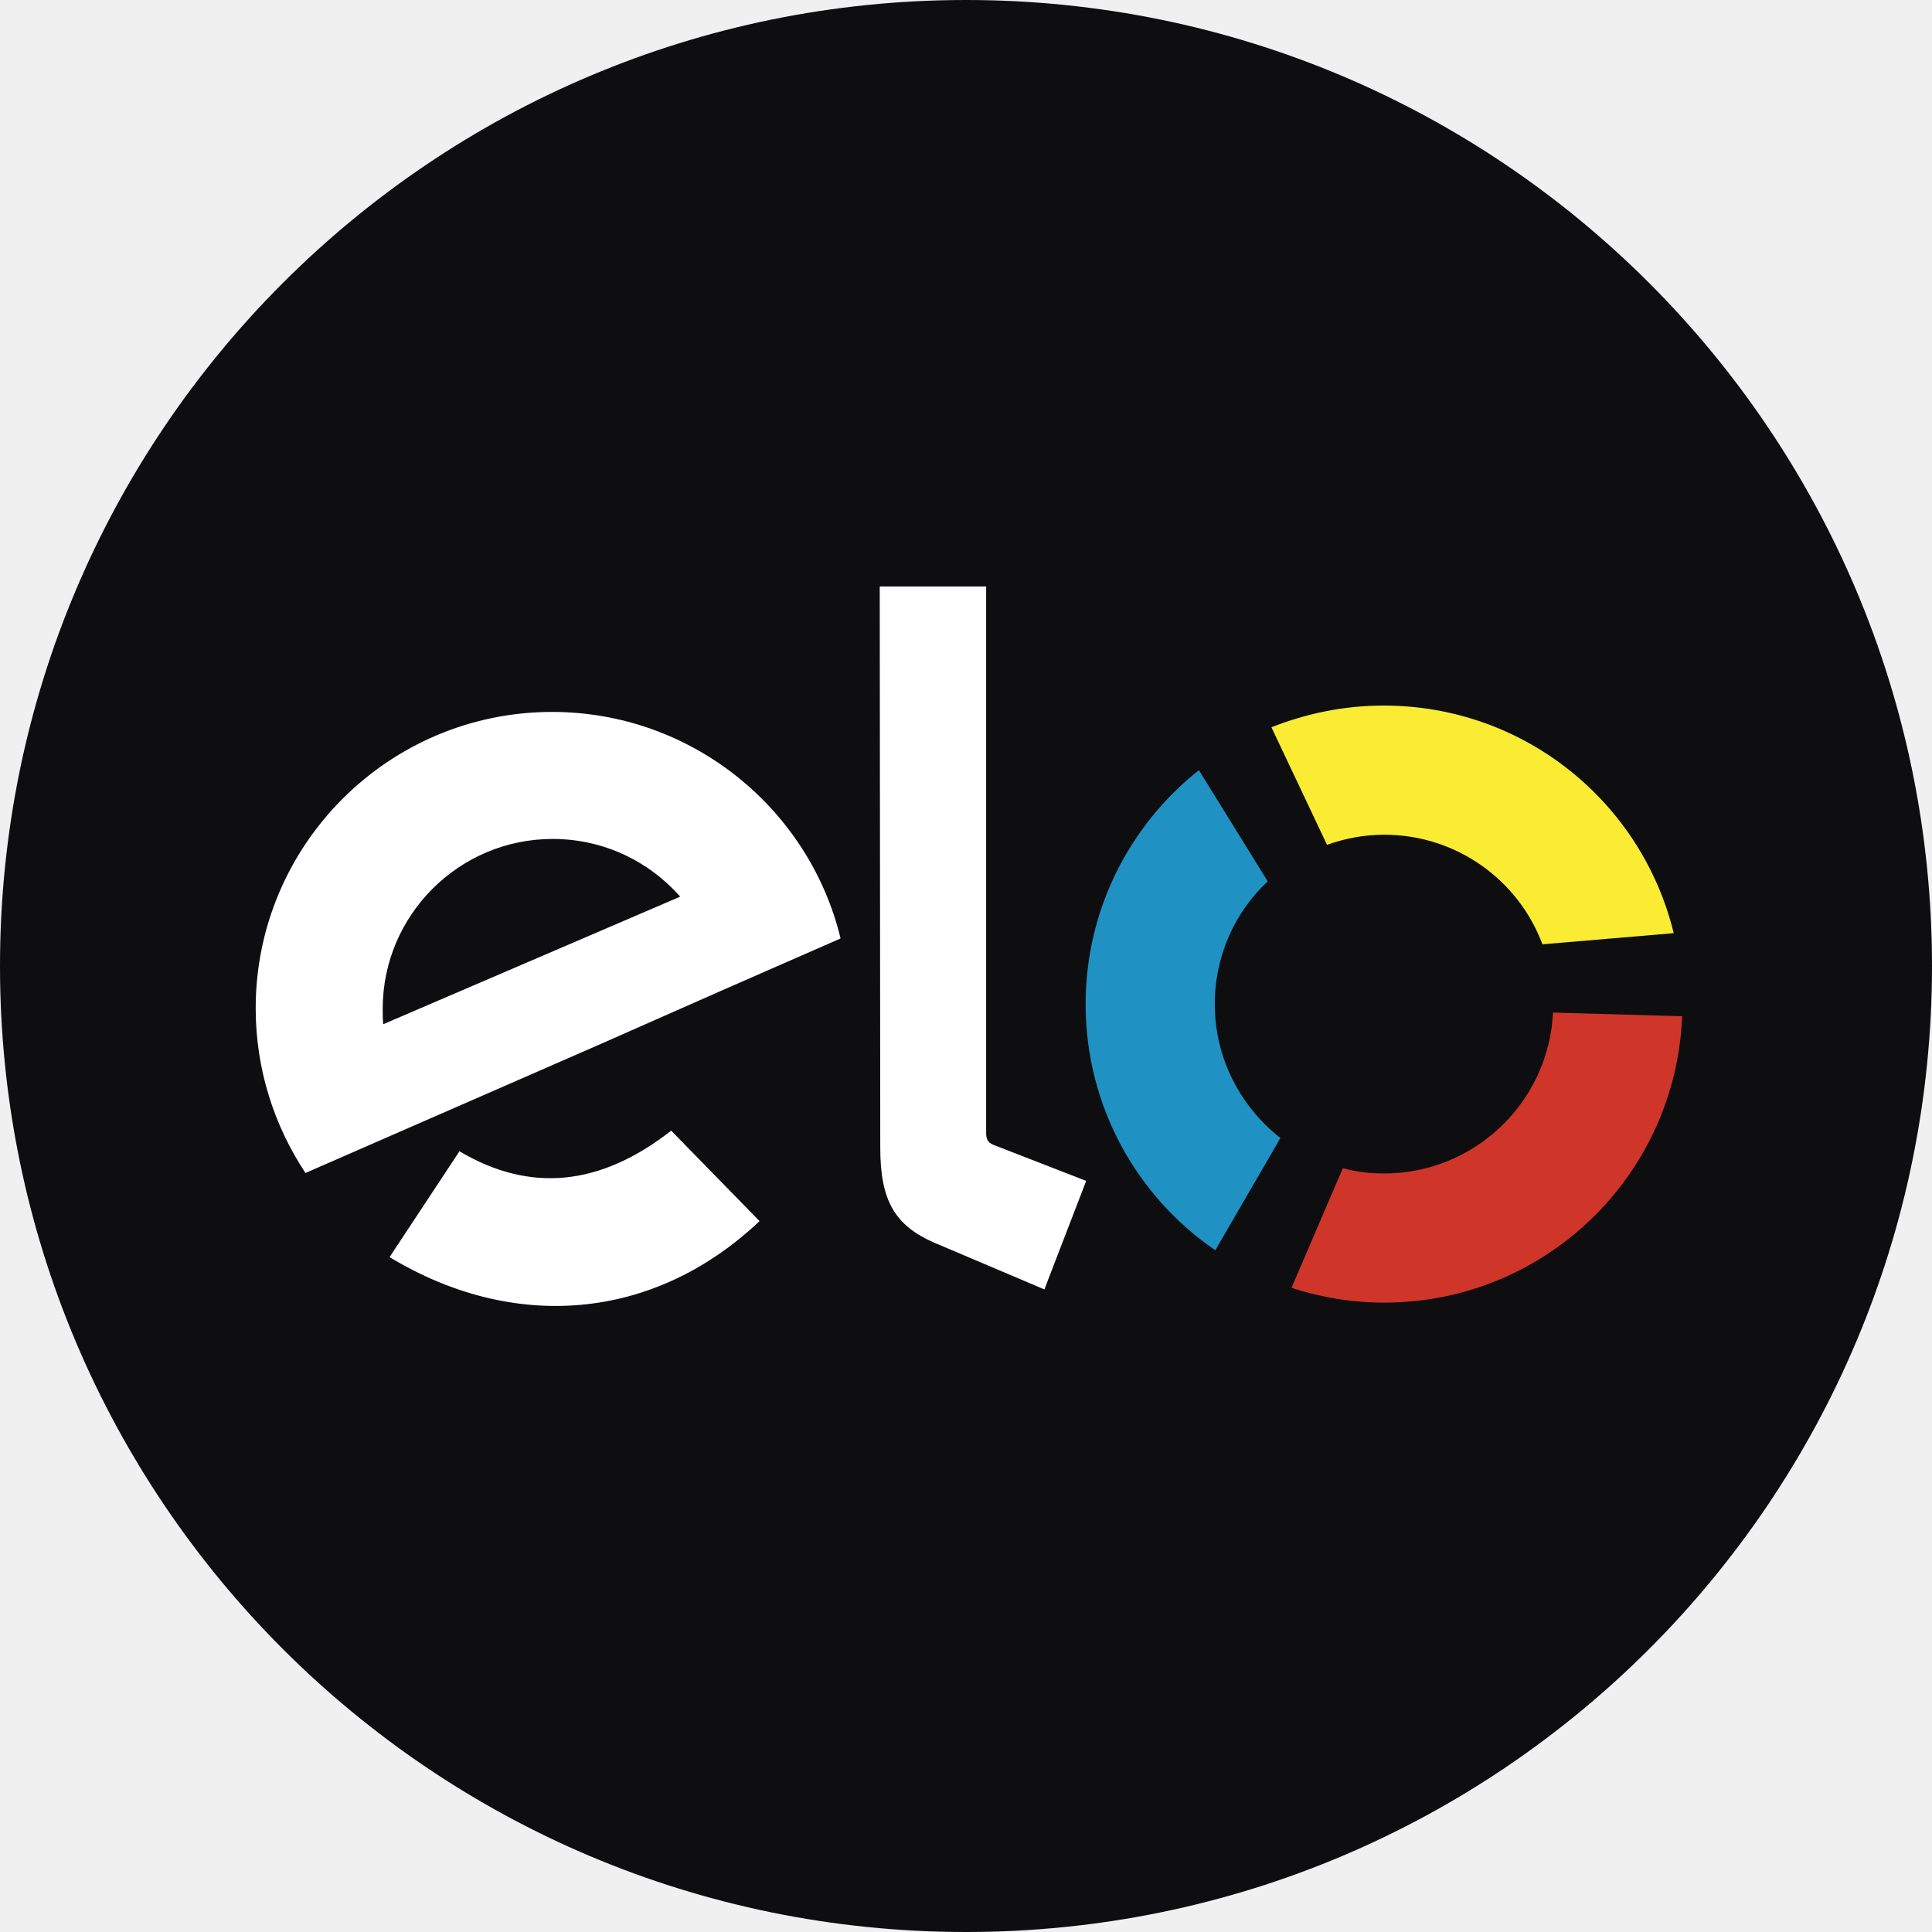
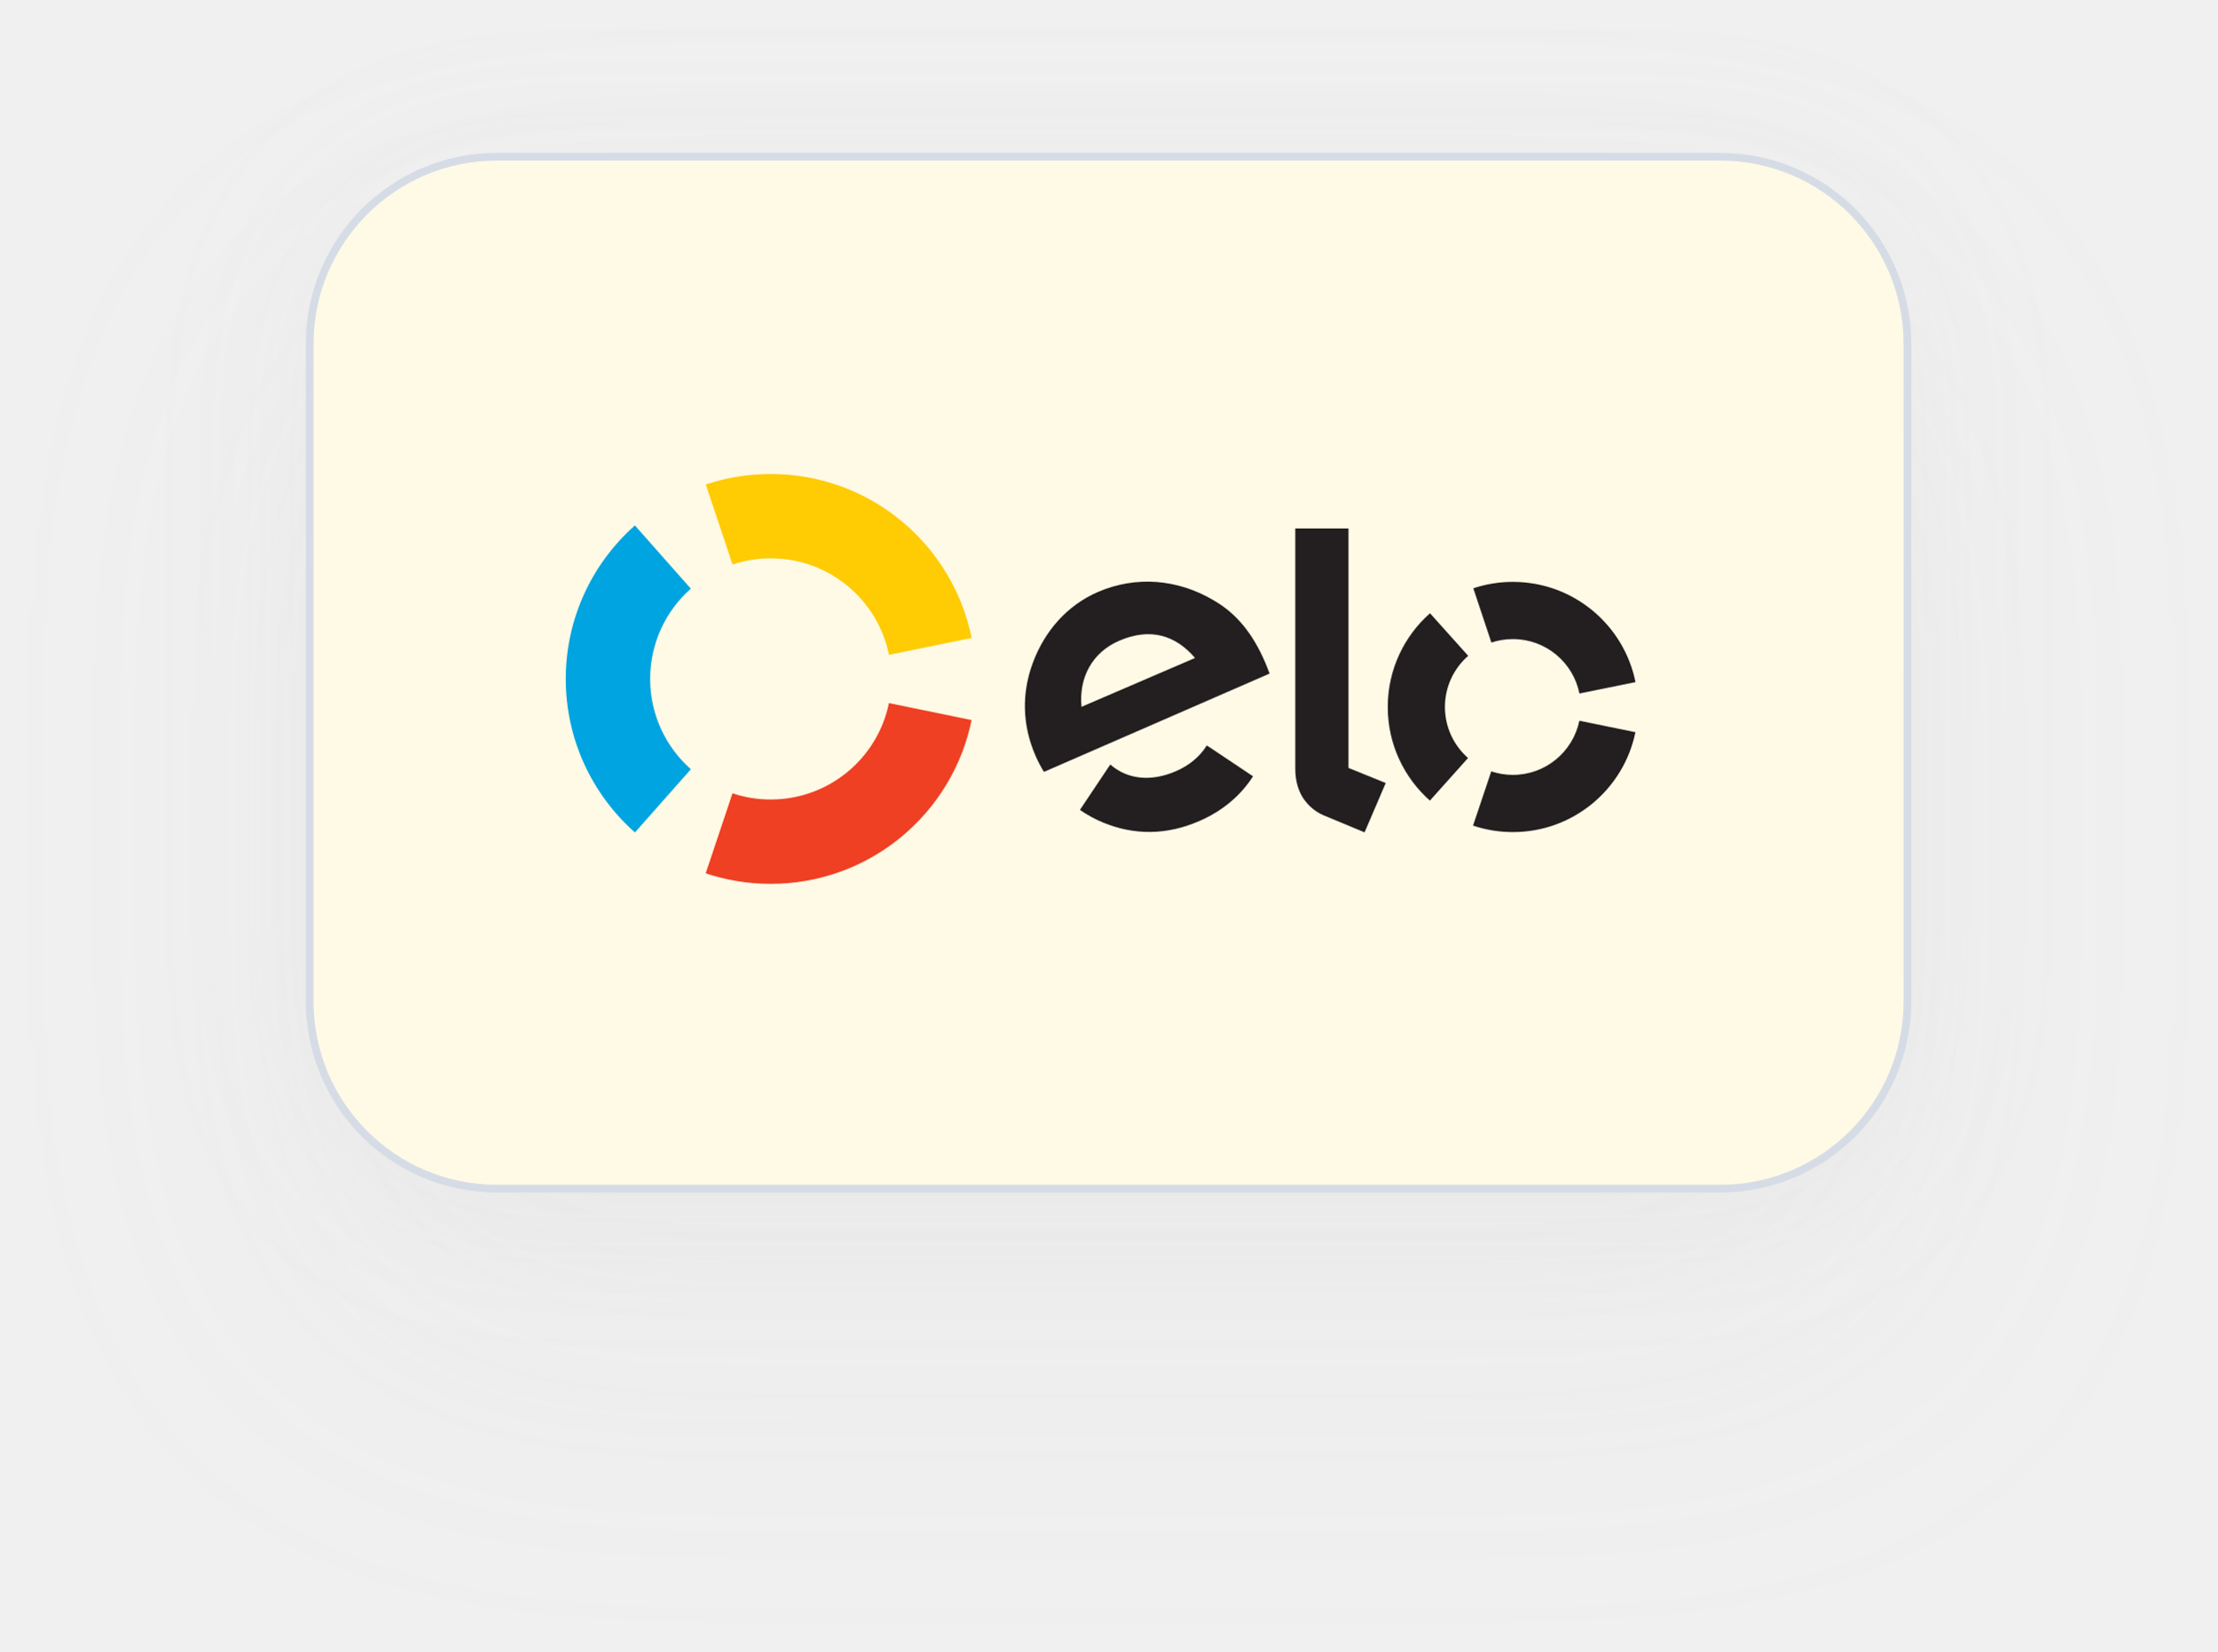
- <svg xmlns="http://www.w3.org/2000/svg" version="1.1" id="Layer_1" x="0px" y="0px" viewBox="0 0 512 512" style="enable-background:new 0 0 512 512;" xml:space="preserve">
-   <style type="text/css">
- 	.st0{fill:#0E0E11;}
- 	.st1{fill:#FFFFFF;}
- 	.st2{fill:#2091C3;}
- 	.st3{fill:#FAEC32;}
- 	.st4{fill:#D0352A;}
- </style>
-   <g id="XMLID_1_">
-     <path id="XMLID_2_" class="st0" d="M256,0c141.4,0,256,114.6,256,256S397.4,512,256,512S0,397.4,0,256S114.6,0,256,0" />
-     <path id="XMLID_3_" class="st1" d="M146.31,188.67c-43.34,0-78.55,35.21-78.55,78.55c0,16.13,4.91,31.14,13.19,43.63l77.71-33.95   l32.4-14.31l0,0l31.7-13.89C214.48,214.34,183.34,188.67,146.31,188.67z M101.56,271.43c-0.14-1.4-0.14-2.67-0.14-4.07   c0-24.83,20.2-45.03,45.03-45.03c13.47,0,25.53,5.89,33.81,15.29L101.56,271.43z" />
-     <path id="XMLID_6_" class="st1" d="M201.29,323.61c-28.2,26.65-65.37,29.32-98.05,9.54l18.52-28.05   c18.66,11.08,37.31,9.26,56.11-5.47L201.29,323.61z" />
-     <path id="XMLID_7_" class="st1" d="M233.28,304.11l-0.14-148.69h28.2v144.62c0,1.4,0.14,2.67,1.96,3.37l24.55,9.54l-11.08,28.76   L248,329.5C237.06,324.87,233.28,318.14,233.28,304.11z" />
-     <path id="XMLID_8_" class="st2" d="M339.32,301.59c-10.52-8.28-17.39-21.04-17.39-35.49c0-12.76,5.33-24.41,14.03-32.54   l-18.24-29.46c-18.24,14.45-30.02,36.89-30.02,62c0,27.07,13.61,51.06,34.37,65.23L339.32,301.59" />
-     <path id="XMLID_9_" class="st3" d="M351.67,223.88c4.77-1.68,9.82-2.67,15.15-2.67c19.22,0,35.63,12.06,41.94,29.04l34.79-2.95   c-8.42-34.65-39.56-60.32-76.87-60.32c-10.52,0-20.48,2.1-29.74,5.75L351.67,223.88" />
-     <path id="XMLID_10_" class="st4" d="M411.56,268.34c-1.12,23.71-20.76,42.64-44.75,42.64c-3.79,0-7.43-0.42-10.94-1.4l-13.61,31.7   c7.72,2.52,15.99,3.93,24.55,3.93c42.64,0,77.29-33.67,78.97-75.89L411.56,268.34" />
+ <svg xmlns="http://www.w3.org/2000/svg" width="290" height="216" viewBox="0 0 290 216" fill="none">
+   <g filter="url(#filter0_dd_1319_7005)">
+     <rect x="41" y="21" width="208" height="134" rx="24" fill="#FFFAE6" />
+     <rect x="40.5" y="20.5" width="209" height="135" rx="24.5" stroke="#D6DCE5" />
+     <path d="M95.813 73.846C97.386 73.321 99.066 73.038 100.816 73.038C108.446 73.038 114.816 78.457 116.276 85.662L127.092 83.455C124.608 71.214 113.791 62.001 100.816 62.001C97.843 62.001 94.987 62.485 92.315 63.378L95.813 73.846Z" fill="#FFCB03" />
+     <path d="M83.049 108.899L90.363 100.63C87.099 97.737 85.039 93.516 85.039 88.813C85.039 84.114 87.096 79.894 90.358 77.005L83.043 68.735C77.499 73.647 74 80.823 74 88.813C74 96.808 77.5 103.986 83.049 108.899Z" fill="#00A4E0" />
+     <path d="M116.271 91.976C114.805 99.176 108.441 104.586 100.814 104.586C99.064 104.586 97.378 104.304 95.808 103.775L92.304 114.247C94.976 115.14 97.838 115.622 100.814 115.622C113.776 115.622 124.593 106.424 127.086 94.194L116.271 91.976Z" fill="#EF4023" />
+     <path d="M158.161 97.716C158.158 97.719 158.154 97.721 158.152 97.725L157.845 97.517C156.96 98.954 155.576 100.119 153.833 100.875C150.514 102.318 147.439 101.947 145.23 100.01L145.027 100.319C145.025 100.316 145.024 100.313 145.021 100.313L141.255 105.947C142.189 106.597 143.194 107.147 144.248 107.587C148.408 109.315 152.666 109.236 156.859 107.411C159.892 106.098 162.273 104.093 163.899 101.552L158.161 97.716ZM146.404 83.814C142.899 85.32 141.092 88.607 141.464 92.462L156.309 86.073C153.757 83.074 150.435 82.079 146.404 83.814ZM136.547 100.978C136.193 100.404 135.711 99.486 135.422 98.81C133.709 94.834 133.626 90.719 135.073 86.769C136.663 82.437 139.701 79.12 143.626 77.431C148.561 75.308 154.019 75.726 158.749 78.532C161.754 80.256 163.884 82.918 165.5 86.681C165.707 87.163 165.889 87.677 166.065 88.114L136.547 100.978Z" fill="#231F20" />
+     <path d="M176.384 69.132V100.457L181.256 102.432L178.488 108.889L173.113 106.65C171.906 106.127 171.085 105.328 170.463 104.426C169.868 103.506 169.423 102.243 169.423 100.543V69.132H176.384Z" fill="#231F20" />
+     <path d="M189 92.478C189.002 89.811 190.18 87.42 192.044 85.793L187.048 80.222C183.66 83.217 181.525 87.595 181.521 92.47C181.515 97.349 183.647 101.731 187.032 104.734L192.022 99.158C190.168 97.525 188.999 95.139 189 92.478Z" fill="#231F20" />
+     <path d="M197.877 101.367C196.893 101.365 195.946 101.202 195.061 100.907L192.676 108.003C194.306 108.55 196.054 108.848 197.869 108.851C205.78 108.859 212.387 103.245 213.917 95.783L206.584 94.285C205.748 98.331 202.167 101.371 197.877 101.367Z" fill="#231F20" />
+     <path d="M197.9 76.119C196.086 76.117 194.34 76.412 192.712 76.955L195.076 84.056C195.963 83.763 196.91 83.601 197.892 83.601C202.193 83.605 205.777 86.663 206.591 90.719L213.927 89.231C212.418 81.759 205.817 76.124 197.9 76.119Z" fill="#231F20" />
  </g>
+   <defs>
+     <filter id="filter0_dd_1319_7005" x="0" y="0" width="290" height="216" filterUnits="userSpaceOnUse" color-interpolation-filters="sRGB">
+       <feFlood flood-opacity="0" result="BackgroundImageFix" />
+       <feColorMatrix in="SourceAlpha" type="matrix" values="0 0 0 0 0 0 0 0 0 0 0 0 0 0 0 0 0 0 127 0" result="hardAlpha" />
+       <feOffset dy="2" />
+       <feGaussianBlur stdDeviation="10" />
+       <feColorMatrix type="matrix" values="0 0 0 0 0.718 0 0 0 0 0.718 0 0 0 0 0.718 0 0 0 0.08 0" />
+       <feBlend mode="normal" in2="BackgroundImageFix" result="effect1_dropShadow_1319_7005" />
+       <feColorMatrix in="SourceAlpha" type="matrix" values="0 0 0 0 0 0 0 0 0 0 0 0 0 0 0 0 0 0 127 0" result="hardAlpha" />
+       <feOffset dy="20" />
+       <feGaussianBlur stdDeviation="20" />
+       <feColorMatrix type="matrix" values="0 0 0 0 0.718 0 0 0 0 0.718 0 0 0 0 0.718 0 0 0 0.08 0" />
+       <feBlend mode="normal" in2="effect1_dropShadow_1319_7005" result="effect2_dropShadow_1319_7005" />
+       <feBlend mode="normal" in="SourceGraphic" in2="effect2_dropShadow_1319_7005" result="shape" />
+     </filter>
+   </defs>
</svg>
